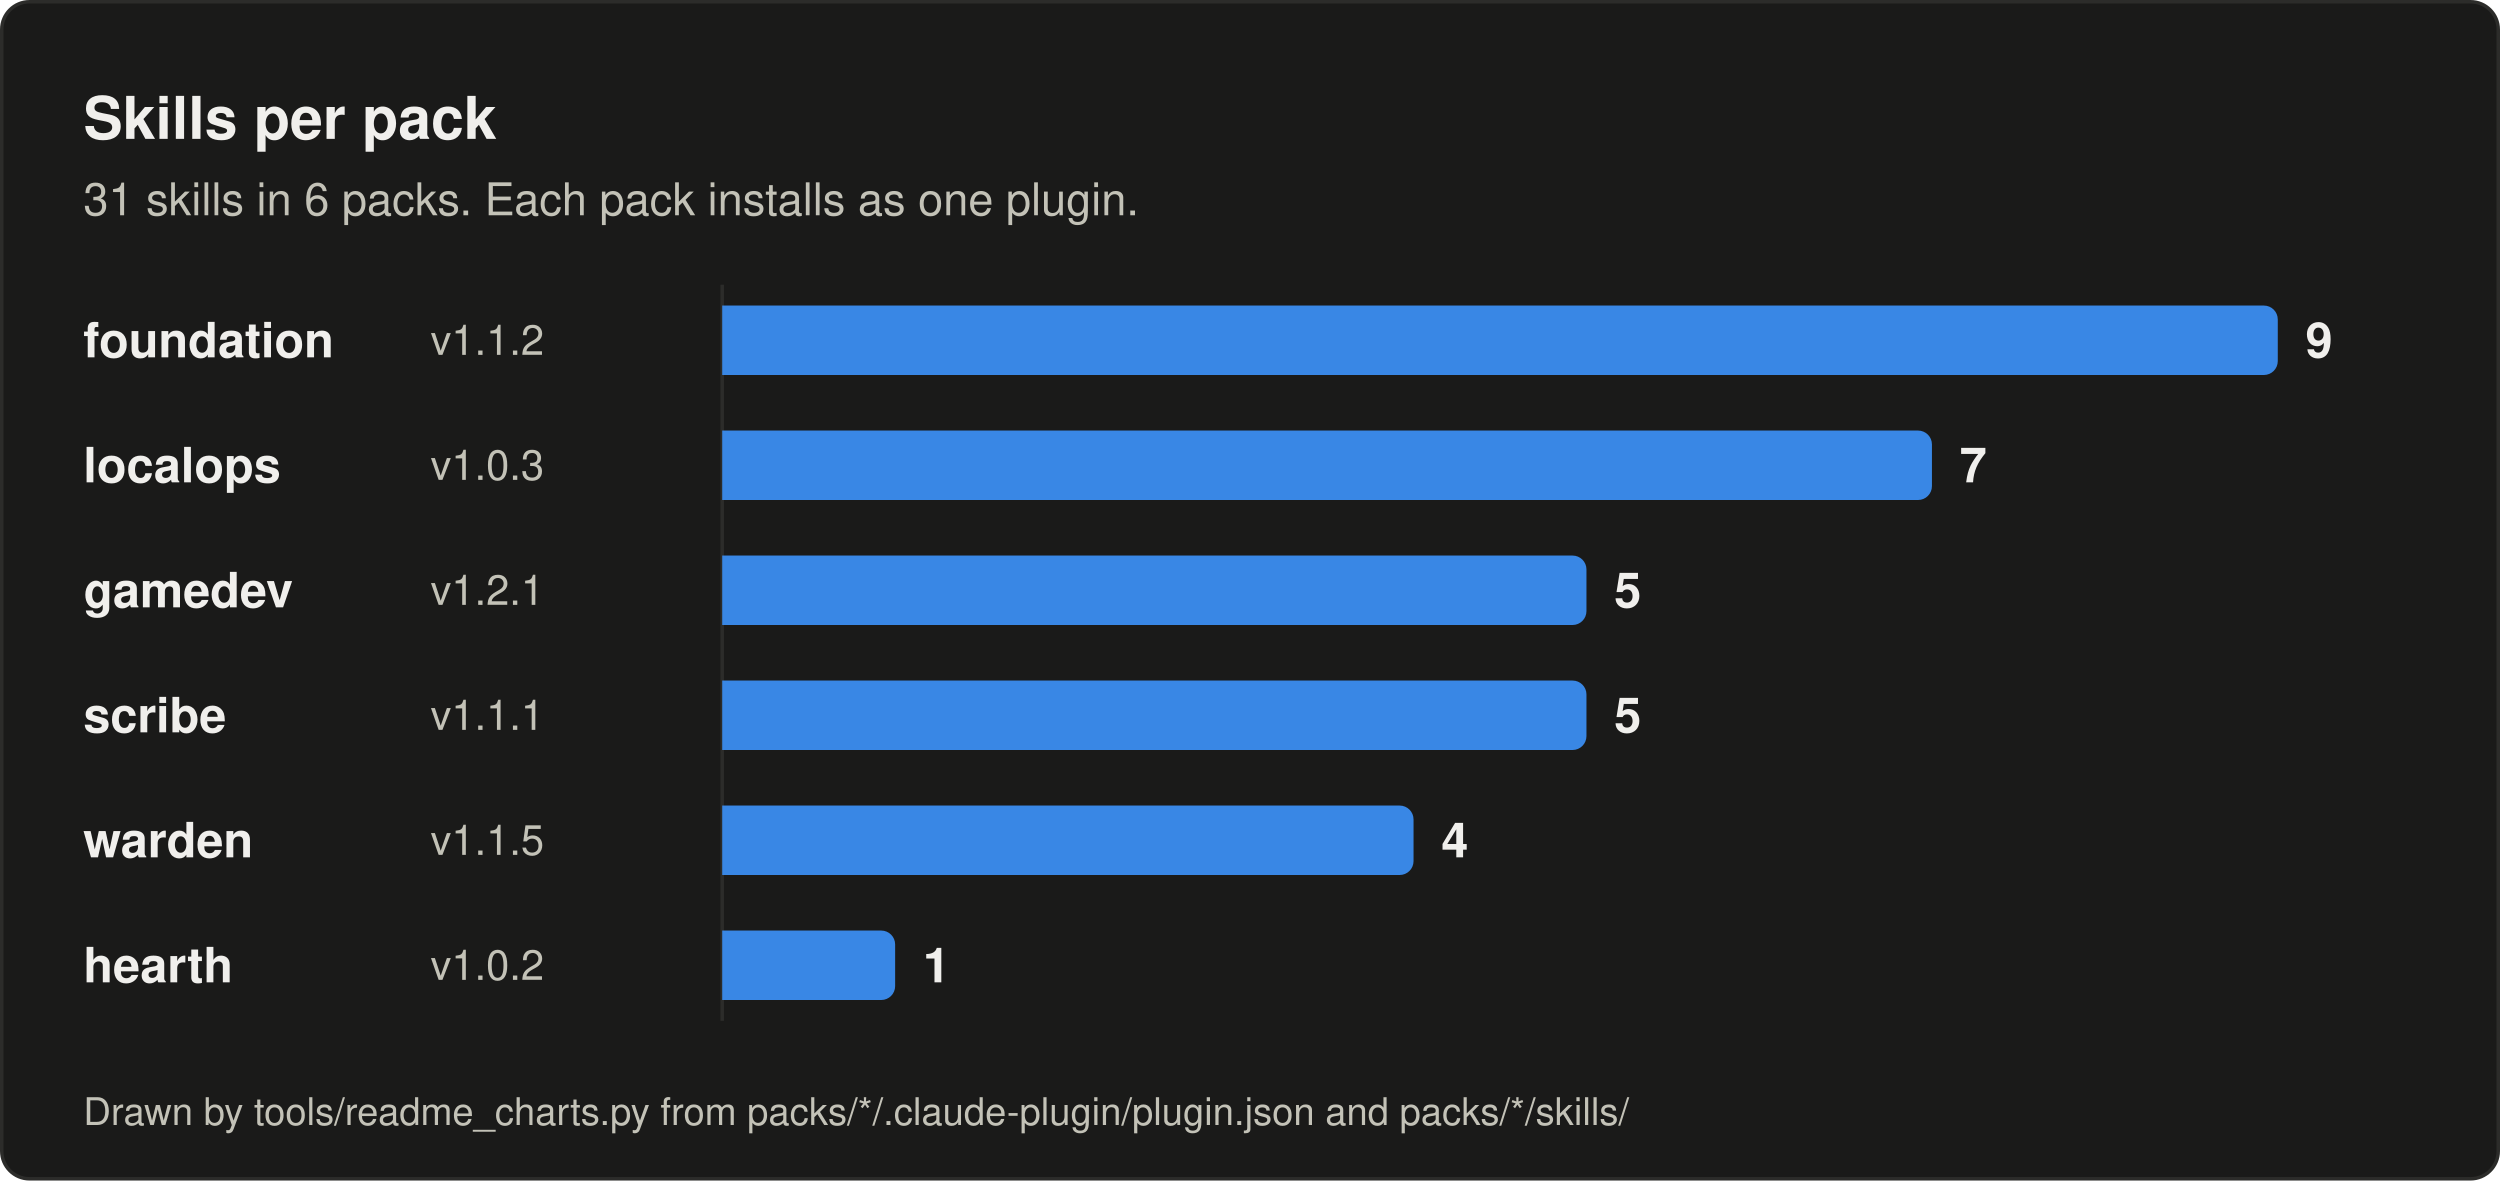
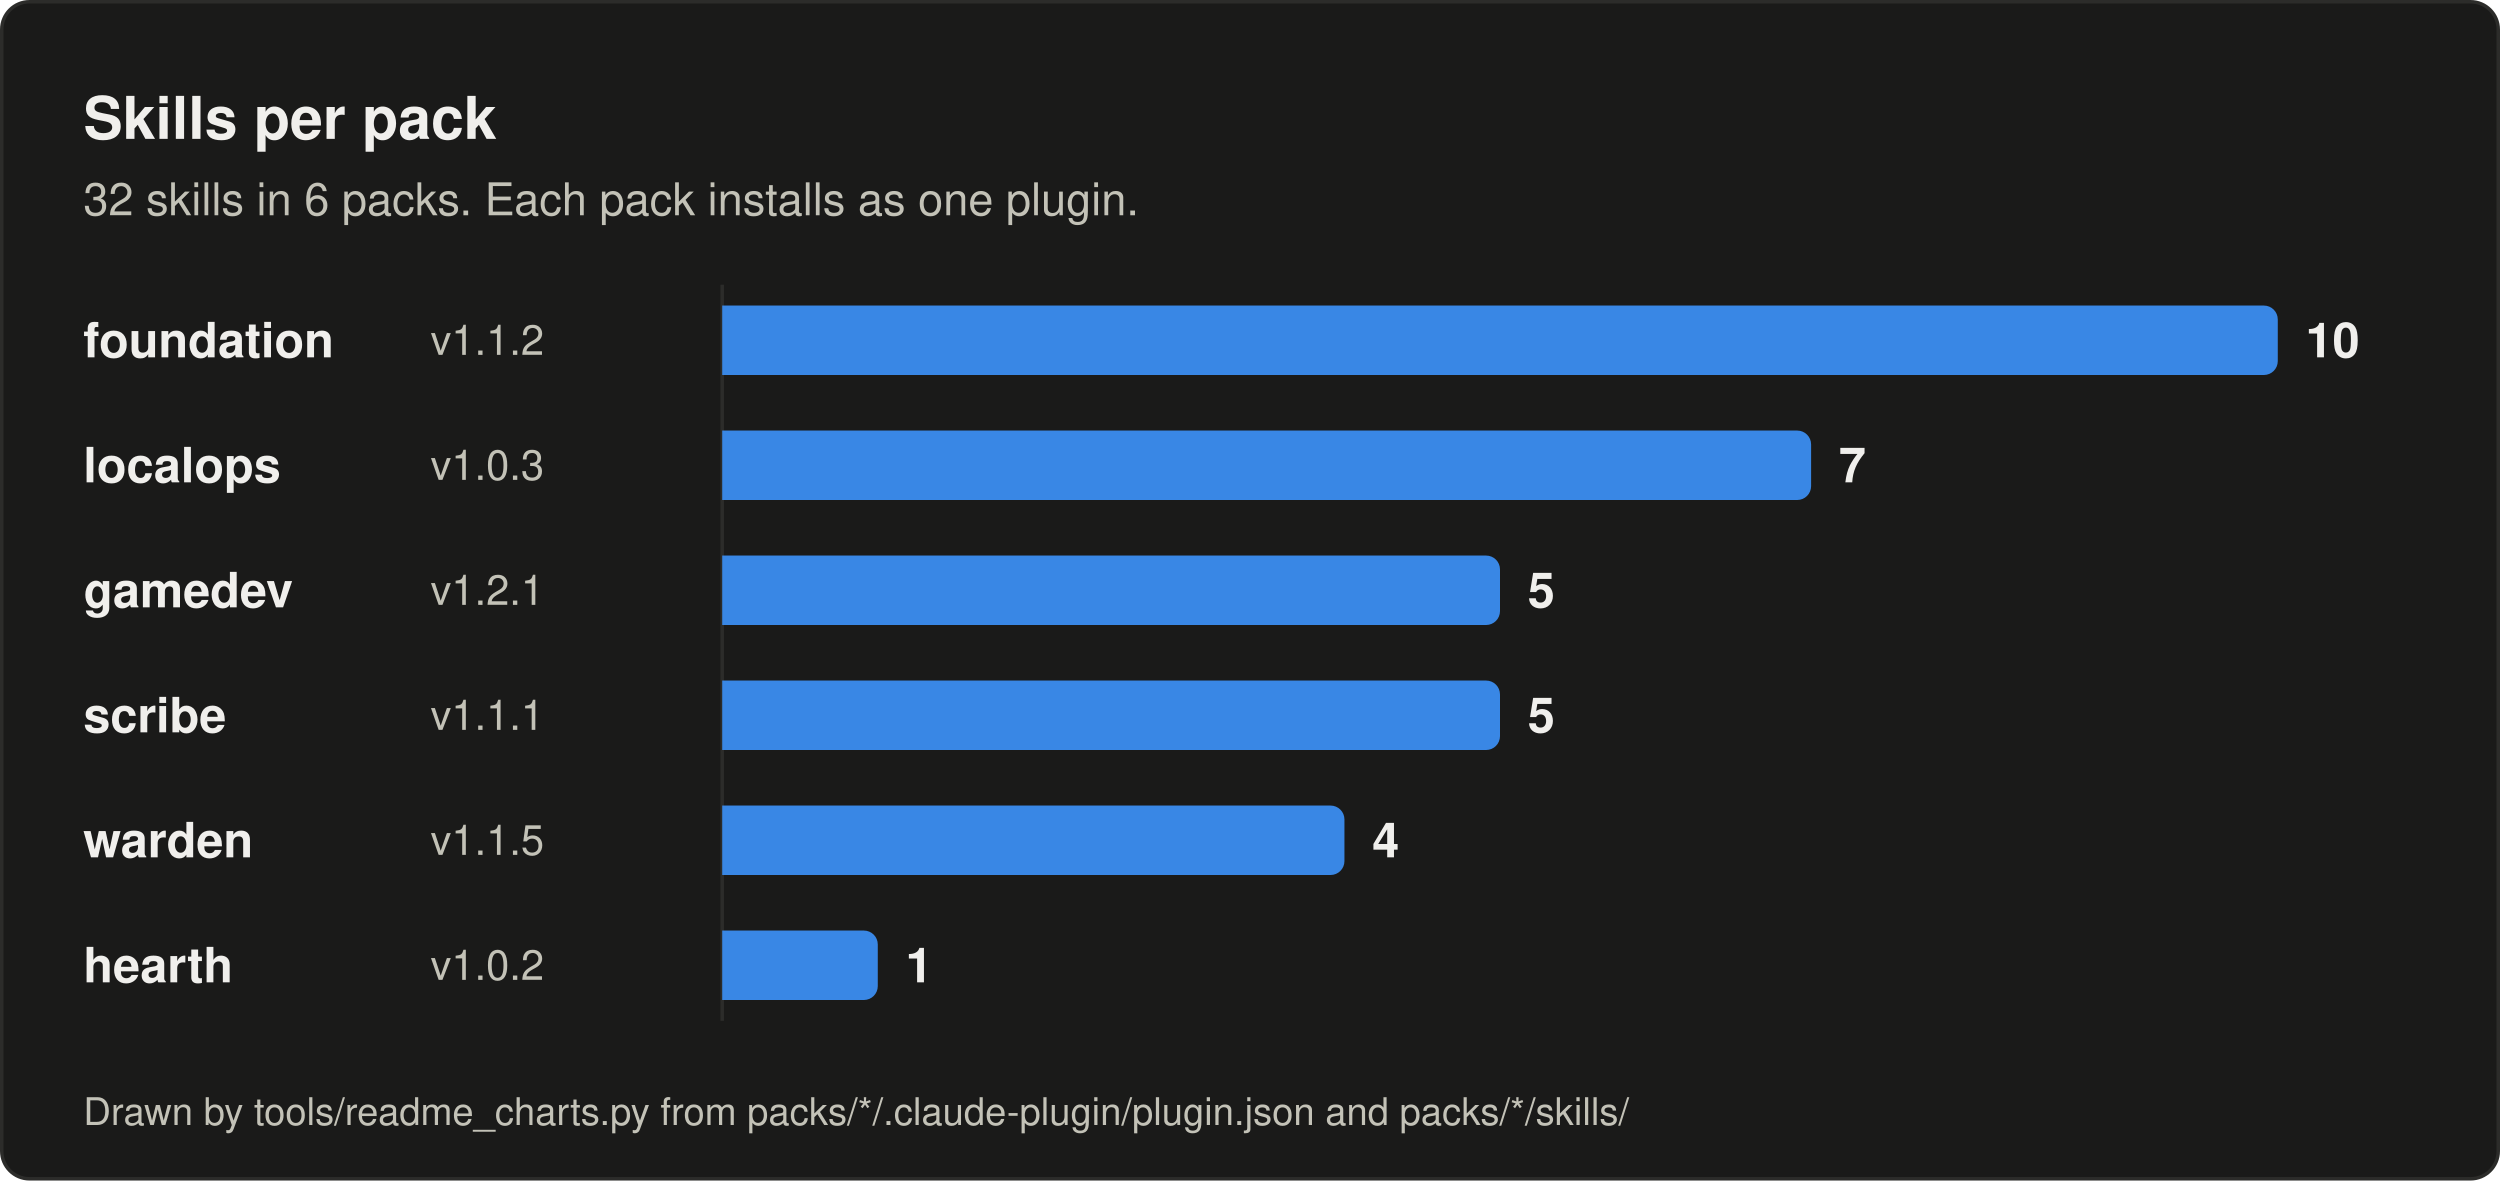
<svg xmlns="http://www.w3.org/2000/svg" viewBox="0 0 720 340" width="100%" role="img" aria-labelledby="t d" font-family="-apple-system, BlinkMacSystemFont, 'Segoe UI', Helvetica, Arial, sans-serif">
  <rect x="0.5" y="0.5" width="719" height="339" rx="8" fill="#1a1a19" stroke="#2c2c2a" />
  <text x="24" y="40" font-size="17" font-weight="600" fill="#f0efec">Skills per pack</text>
-   <text x="24" y="62" font-size="13" fill="#c3c2b7">31 skills in 6 packs. Each pack installs as one plugin.</text>
+   <text x="24" y="62" font-size="13" fill="#c3c2b7">32 skills in 6 packs. Each pack installs as one plugin.</text>
  <line x1="208" y1="82" x2="208" y2="294" stroke="#2c2c2a" stroke-width="1" />
  <text x="24" y="98" dy="0.35em" font-size="14" font-weight="600" fill="#f0efec">foundation</text>
  <text x="124" y="98" dy="0.35em" font-size="12" fill="#c3c2b7">v1.1.2</text>
  <path d="M208 88 h444 a4 4 0 0 1 4 4 v12 a4 4 0 0 1 -4 4 h-444 z" fill="#3987e5" />
-   <text x="664" y="98" dy="0.35em" font-size="14" font-weight="600" fill="#f0efec">9</text>
+   <text x="664" y="98" dy="0.35em" font-size="14" font-weight="600" fill="#f0efec">10</text>
  <text x="24" y="134" dy="0.35em" font-size="14" font-weight="600" fill="#f0efec">localops</text>
  <text x="124" y="134" dy="0.35em" font-size="12" fill="#c3c2b7">v1.0.3</text>
-   <path d="M208 124 h344.4 a4 4 0 0 1 4 4 v12 a4 4 0 0 1 -4 4 h-344.4 z" fill="#3987e5" />
-   <text x="564.4" y="134" dy="0.35em" font-size="14" font-weight="600" fill="#f0efec">7</text>
+   <path d="M208 124 h309.6 a4 4 0 0 1 4 4 v12 a4 4 0 0 1 -4 4 h-309.6 z" fill="#3987e5" />
+   <text x="529.6" y="134" dy="0.35em" font-size="14" font-weight="600" fill="#f0efec">7</text>
  <text x="24" y="170" dy="0.35em" font-size="14" font-weight="600" fill="#f0efec">gamedev</text>
  <text x="124" y="170" dy="0.35em" font-size="12" fill="#c3c2b7">v1.2.1</text>
-   <path d="M208 160 h244.9 a4 4 0 0 1 4 4 v12 a4 4 0 0 1 -4 4 h-244.9 z" fill="#3987e5" />
-   <text x="464.9" y="170" dy="0.35em" font-size="14" font-weight="600" fill="#f0efec">5</text>
+   <path d="M208 160 h220 a4 4 0 0 1 4 4 v12 a4 4 0 0 1 -4 4 h-220 z" fill="#3987e5" />
+   <text x="440" y="170" dy="0.35em" font-size="14" font-weight="600" fill="#f0efec">5</text>
  <text x="24" y="206" dy="0.35em" font-size="14" font-weight="600" fill="#f0efec">scribe</text>
  <text x="124" y="206" dy="0.35em" font-size="12" fill="#c3c2b7">v1.1.1</text>
-   <path d="M208 196 h244.9 a4 4 0 0 1 4 4 v12 a4 4 0 0 1 -4 4 h-244.9 z" fill="#3987e5" />
-   <text x="464.9" y="206" dy="0.35em" font-size="14" font-weight="600" fill="#f0efec">5</text>
+   <path d="M208 196 h220 a4 4 0 0 1 4 4 v12 a4 4 0 0 1 -4 4 h-220 z" fill="#3987e5" />
+   <text x="440" y="206" dy="0.35em" font-size="14" font-weight="600" fill="#f0efec">5</text>
  <text x="24" y="242" dy="0.35em" font-size="14" font-weight="600" fill="#f0efec">warden</text>
  <text x="124" y="242" dy="0.35em" font-size="12" fill="#c3c2b7">v1.1.5</text>
-   <path d="M208 232 h195.1 a4 4 0 0 1 4 4 v12 a4 4 0 0 1 -4 4 h-195.1 z" fill="#3987e5" />
-   <text x="415.1" y="242" dy="0.35em" font-size="14" font-weight="600" fill="#f0efec">4</text>
+   <path d="M208 232 h175.2 a4 4 0 0 1 4 4 v12 a4 4 0 0 1 -4 4 h-175.2 z" fill="#3987e5" />
+   <text x="395.2" y="242" dy="0.35em" font-size="14" font-weight="600" fill="#f0efec">4</text>
  <text x="24" y="278" dy="0.35em" font-size="14" font-weight="600" fill="#f0efec">hearth</text>
  <text x="124" y="278" dy="0.35em" font-size="12" fill="#c3c2b7">v1.0.2</text>
-   <path d="M208 268 h45.8 a4 4 0 0 1 4 4 v12 a4 4 0 0 1 -4 4 h-45.8 z" fill="#3987e5" />
-   <text x="265.8" y="278" dy="0.35em" font-size="14" font-weight="600" fill="#f0efec">1</text>
+   <path d="M208 268 h40.8 a4 4 0 0 1 4 4 v12 a4 4 0 0 1 -4 4 h-40.8 z" fill="#3987e5" />
+   <text x="260.8" y="278" dy="0.35em" font-size="14" font-weight="600" fill="#f0efec">1</text>
  <text x="24" y="324" font-size="11" fill="#c3c2b7">Drawn by tools/readme_charts.py from packs/*/.claude-plugin/plugin.json and packs/*/skills/</text>
</svg>
